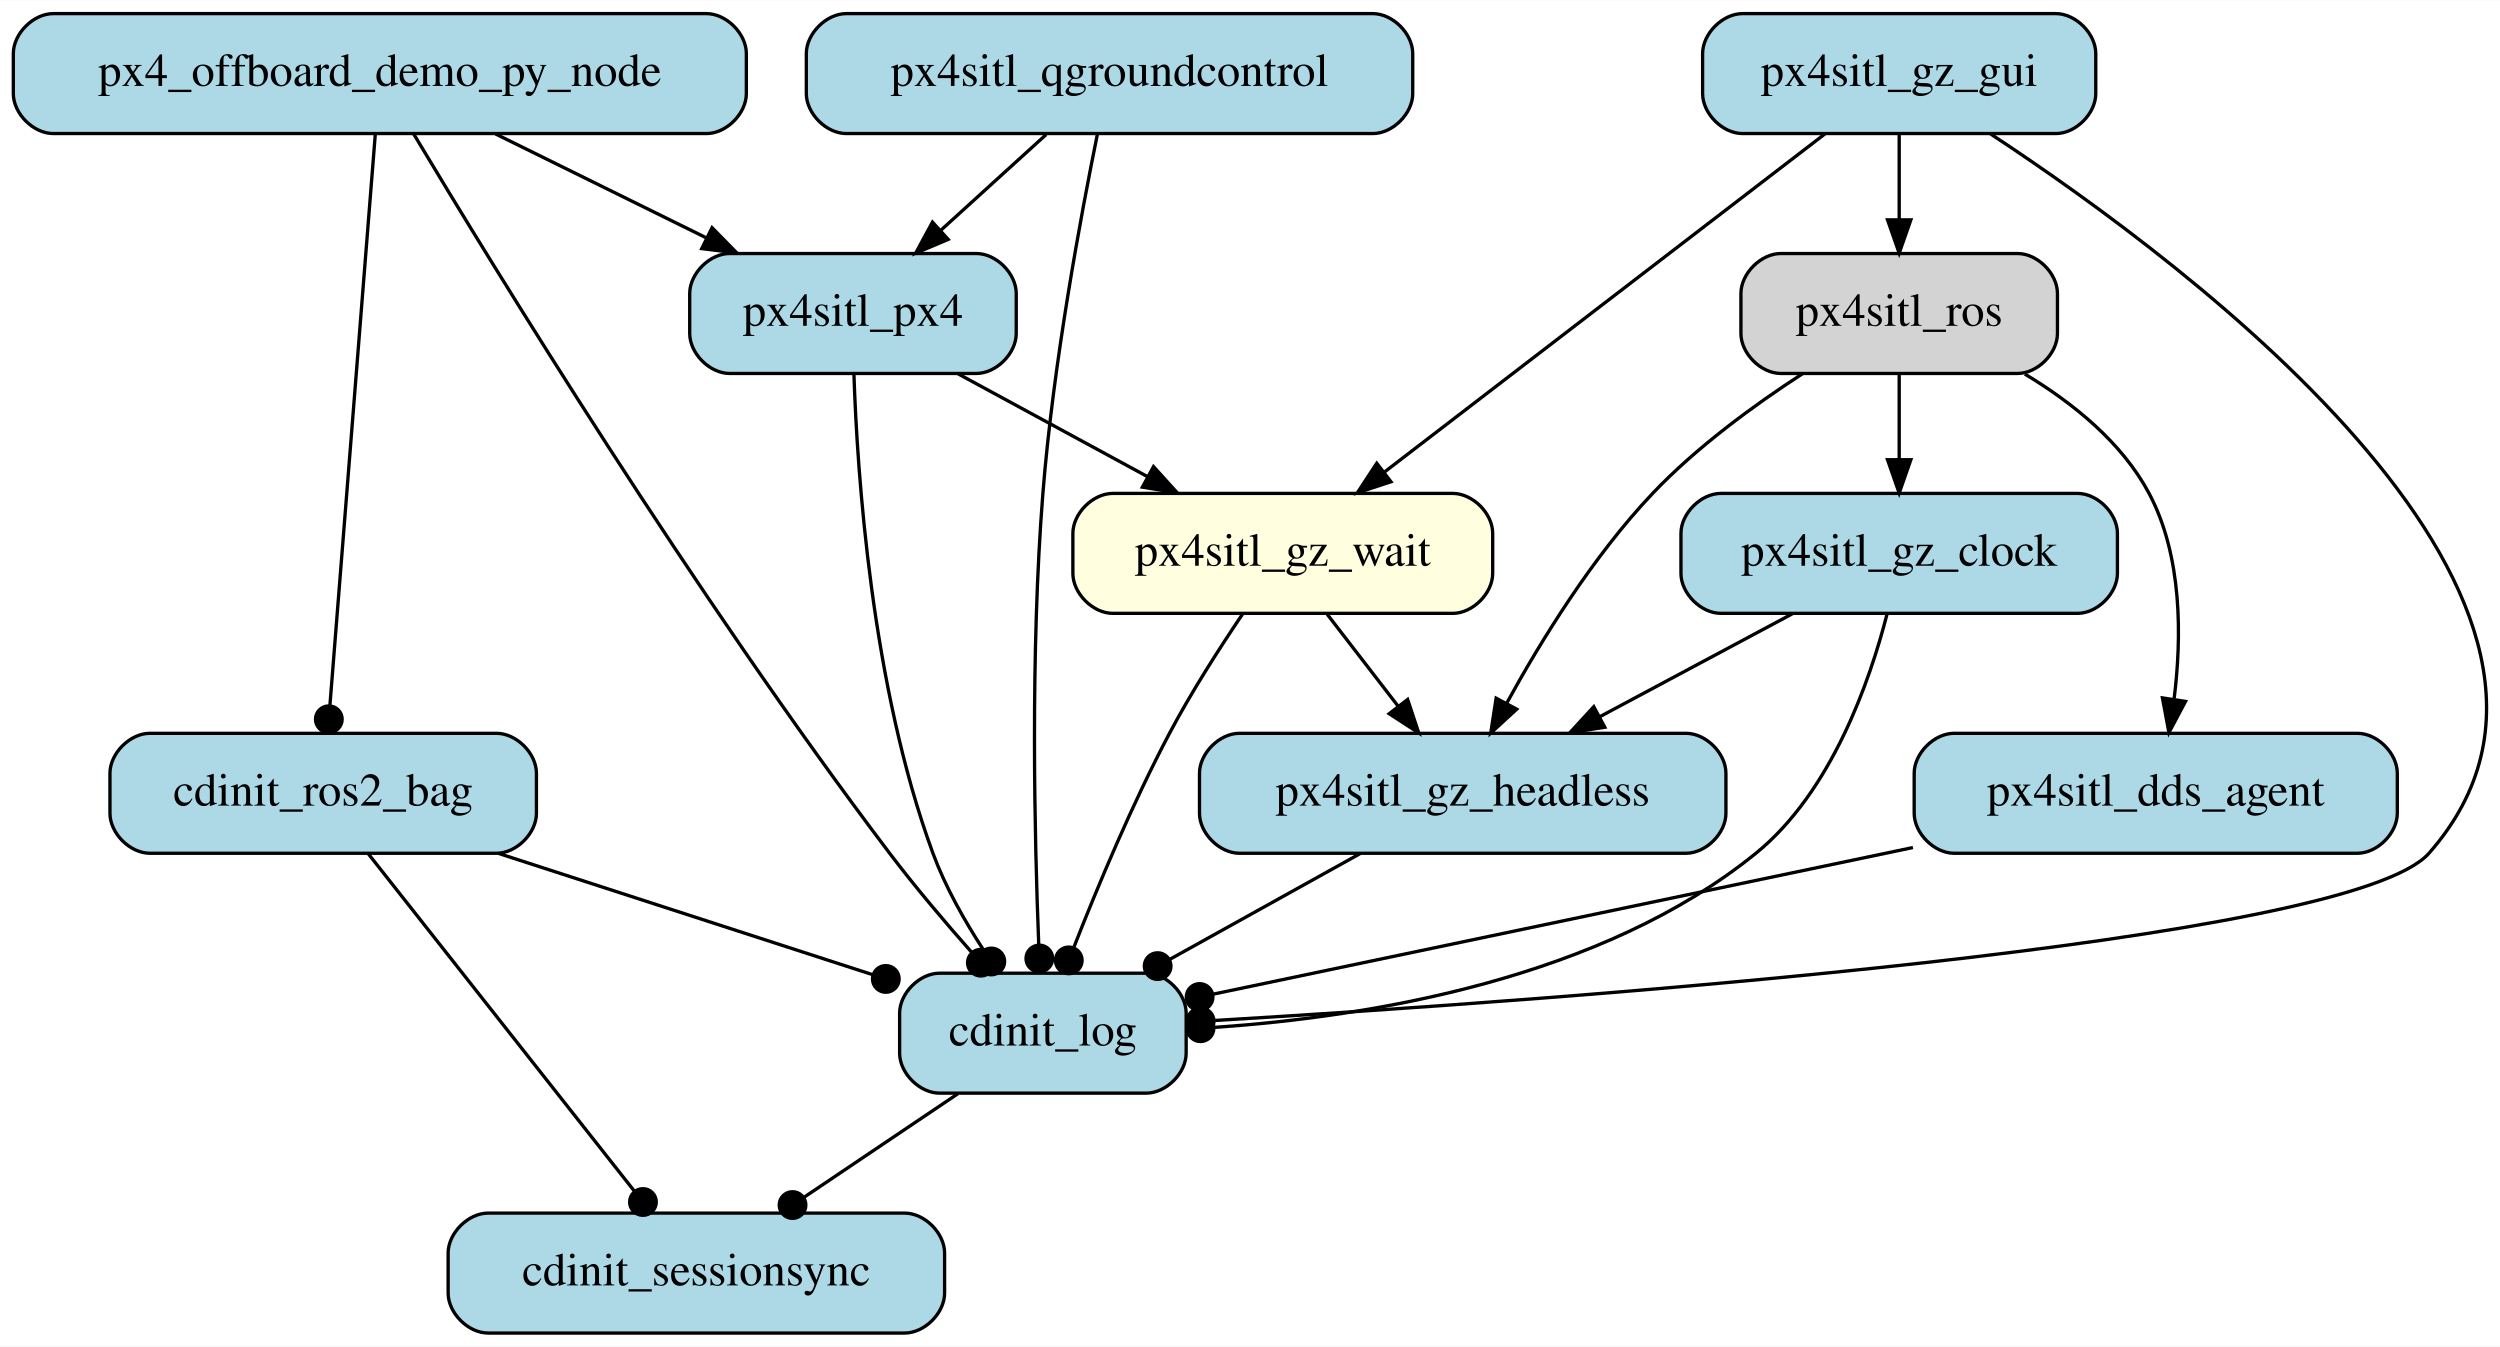
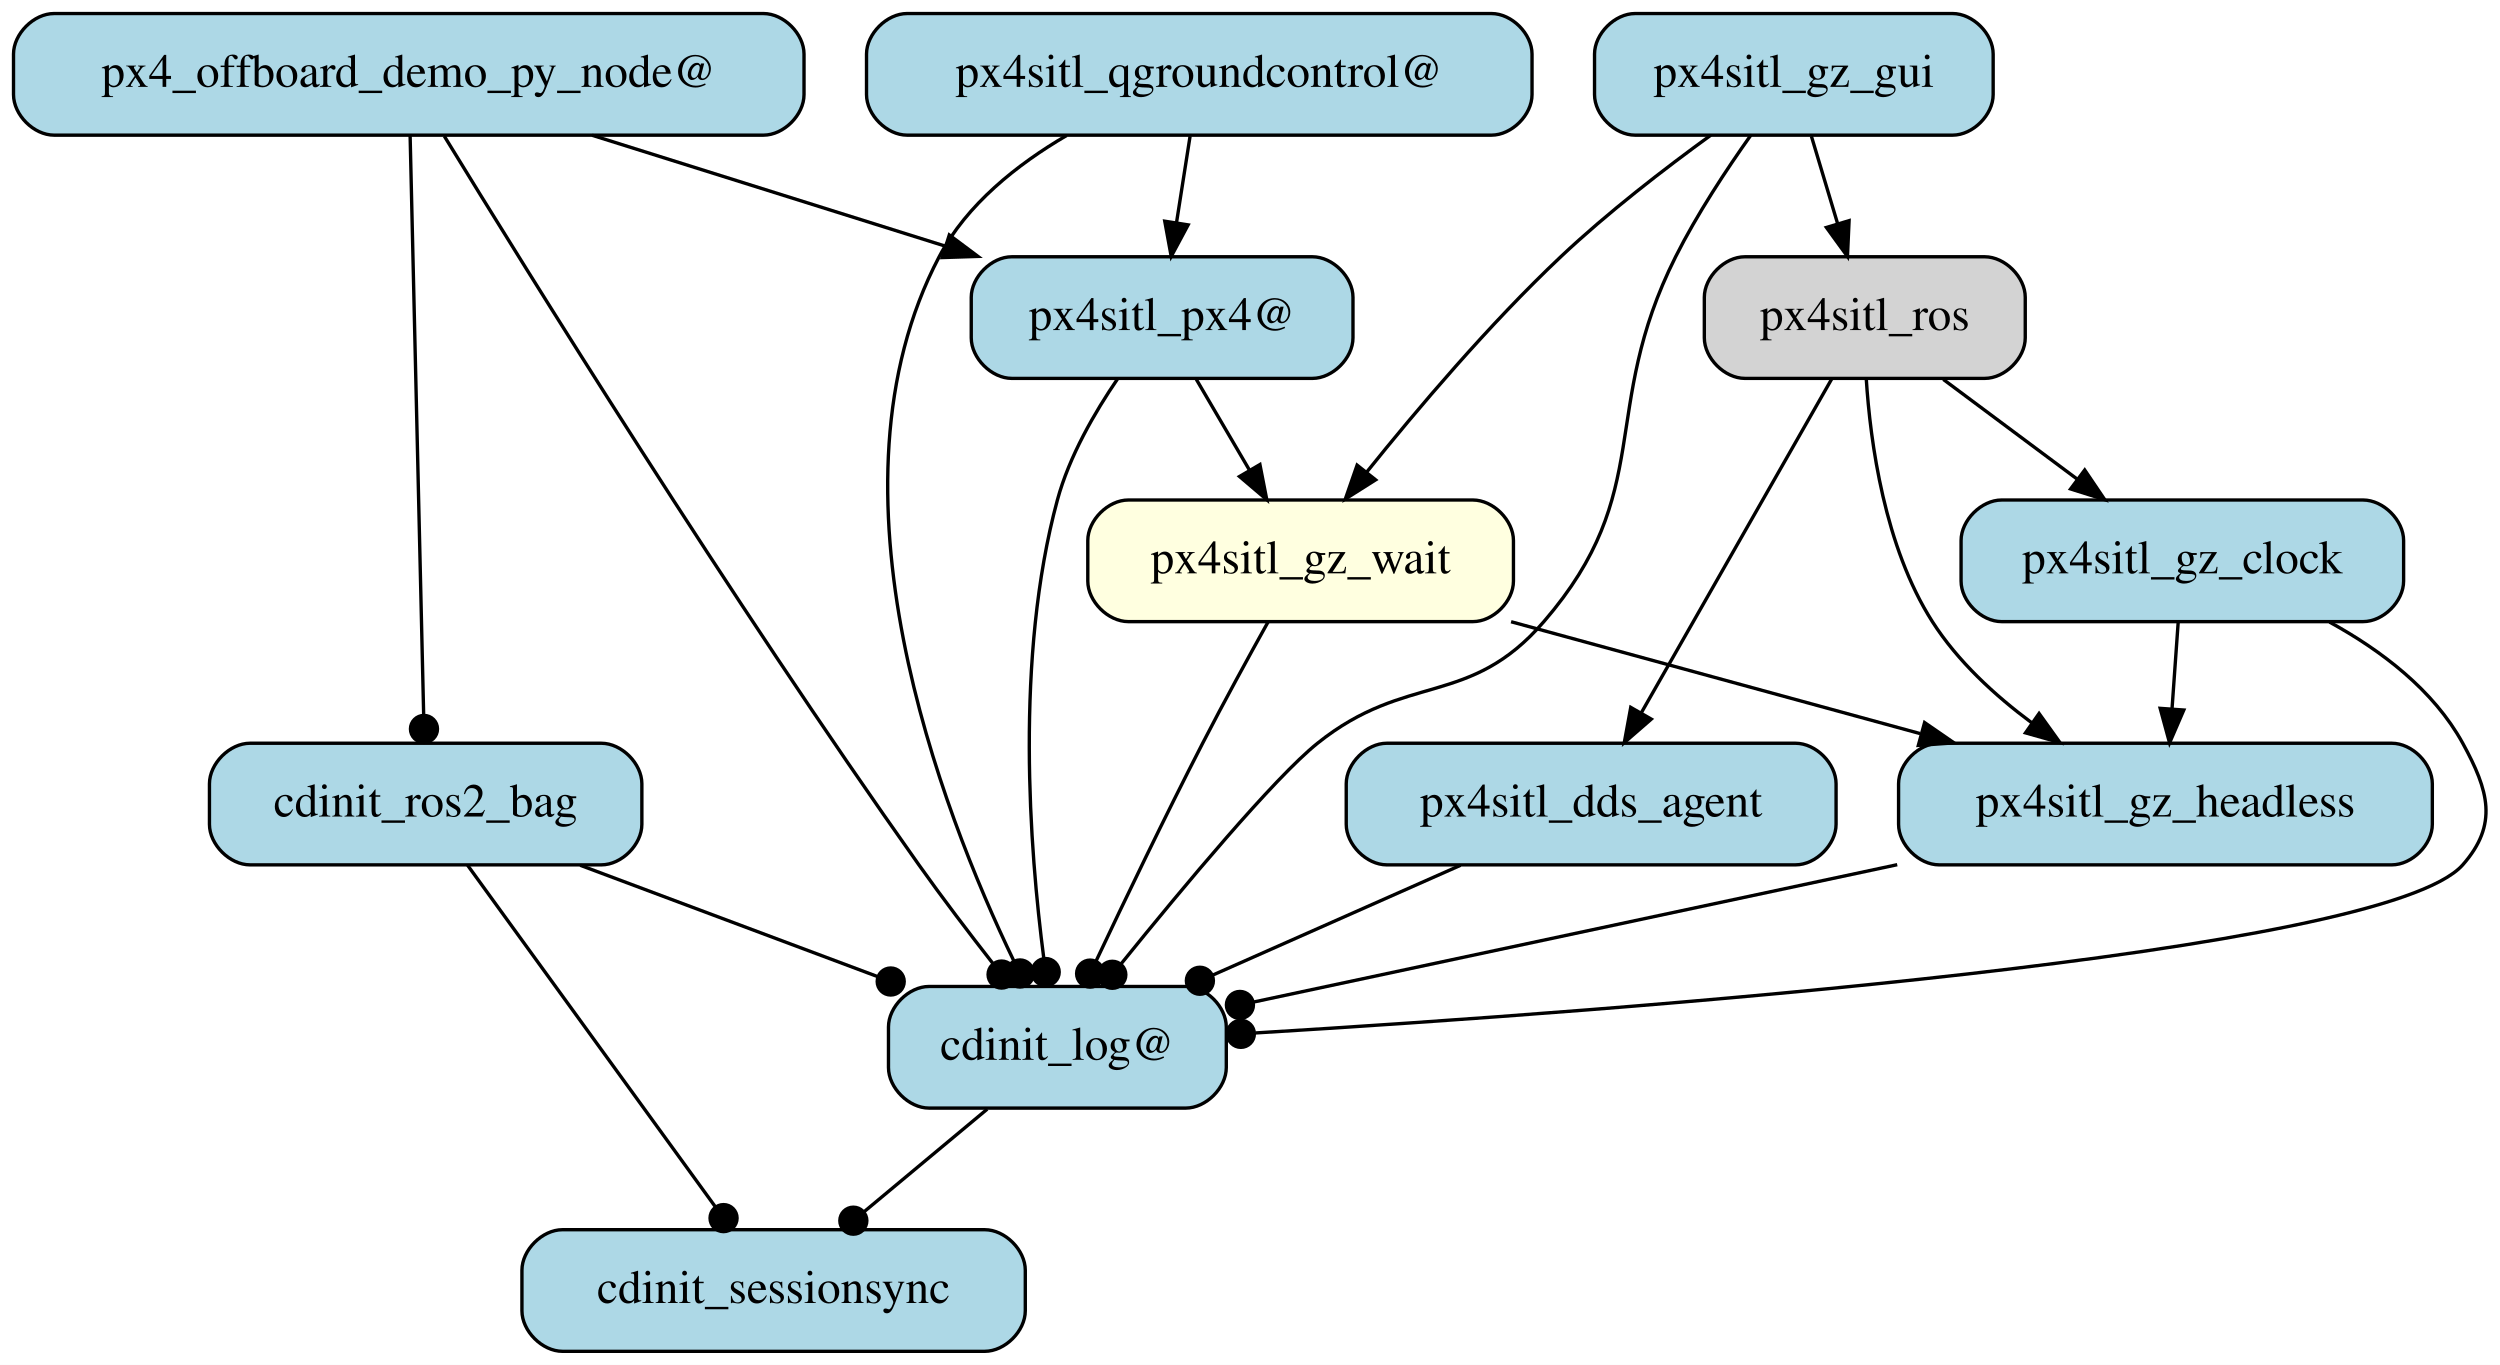
- <svg xmlns="http://www.w3.org/2000/svg" width="750pt" height="404pt" viewBox="0.00 0.00 750.32 404.00">
+ <svg xmlns="http://www.w3.org/2000/svg" width="740pt" height="404pt" viewBox="0.00 0.00 740.03 404.00">
  <g id="graph0" class="graph" transform="scale(1 1) rotate(0) translate(4 400)">
-     <polygon fill="white" stroke="transparent" points="-4,4 -4,-400 746.32,-400 746.32,4 -4,4" />
+     <polygon fill="white" stroke="transparent" points="-4,4 -4,-400 736.03,-400 736.03,4 -4,4" />
    <g id="node1" class="node">
-       <path fill="lightblue" stroke="black" d="M340,-108C340,-108 278,-108 278,-108 272,-108 266,-102 266,-96 266,-96 266,-84 266,-84 266,-78 272,-72 278,-72 278,-72 340,-72 340,-72 346,-72 352,-78 352,-84 352,-84 352,-96 352,-96 352,-102 346,-108 340,-108" />
-       <text text-anchor="middle" x="309" y="-86.3" font-family="Times,serif" font-size="14.00">cdinit_log</text>
-     </g>
-     <g id="node3" class="node">
-       <path fill="lightblue" stroke="black" d="M267.5,-36C267.5,-36 142.5,-36 142.5,-36 136.5,-36 130.5,-30 130.5,-24 130.5,-24 130.5,-12 130.5,-12 130.5,-6 136.5,0 142.5,0 142.5,0 267.5,0 267.5,0 273.5,0 279.5,-6 279.5,-12 279.5,-12 279.5,-24 279.5,-24 279.5,-30 273.5,-36 267.5,-36" />
-       <text text-anchor="middle" x="205" y="-14.3" font-family="Times,serif" font-size="14.00">cdinit_sessionsync</text>
-     </g>
-     <g id="edge18" class="edge">
-       <path fill="none" stroke="black" d="M283.56,-71.88C269.58,-62.47 252.11,-50.71 237.19,-40.67" />
-       <ellipse fill="black" stroke="black" cx="233.86" cy="-38.42" rx="4" ry="4" />
-     </g>
-     <g id="node2" class="node">
-       <path fill="lightblue" stroke="black" d="M145,-180C145,-180 41,-180 41,-180 35,-180 29,-174 29,-168 29,-168 29,-156 29,-156 29,-150 35,-144 41,-144 41,-144 145,-144 145,-144 151,-144 157,-150 157,-156 157,-156 157,-168 157,-168 157,-174 151,-180 145,-180" />
-       <text text-anchor="middle" x="93" y="-158.3" font-family="Times,serif" font-size="14.00">cdinit_ros2_bag</text>
-     </g>
-     <g id="edge6" class="edge">
-       <path fill="none" stroke="black" d="M145.56,-143.97C179.67,-132.91 223.89,-118.58 257.73,-107.61" />
-       <ellipse fill="black" stroke="black" cx="261.86" cy="-106.28" rx="4" ry="4" />
-     </g>
-     <g id="edge2" class="edge">
-       <path fill="none" stroke="black" d="M106.51,-143.87C126.44,-118.6 163.79,-71.25 186.32,-42.68" />
-       <ellipse fill="black" stroke="black" cx="188.97" cy="-39.33" rx="4" ry="4" />
-     </g>
-     <g id="node4" class="node">
-       <path fill="lightblue" stroke="black" d="M208,-396C208,-396 12,-396 12,-396 6,-396 0,-390 0,-384 0,-384 0,-372 0,-372 0,-366 6,-360 12,-360 12,-360 208,-360 208,-360 214,-360 220,-366 220,-372 220,-372 220,-384 220,-384 220,-390 214,-396 208,-396" />
-       <text text-anchor="middle" x="110" y="-374.3" font-family="Times,serif" font-size="14.00">px4_offboard_demo_py_node</text>
-     </g>
-     <g id="edge1" class="edge">
-       <path fill="none" stroke="black" d="M120.2,-359.8C143.76,-320.47 204.44,-221.36 263,-144 270.65,-133.9 279.67,-123.26 287.7,-114.18" />
-       <ellipse fill="black" stroke="black" cx="290.39" cy="-111.16" rx="4" ry="4" />
-     </g>
-     <g id="edge5" class="edge">
-       <path fill="none" stroke="black" d="M108.64,-359.85C105.65,-322.28 98.53,-232.58 95.02,-188.43" />
-       <ellipse fill="black" stroke="black" cx="94.69" cy="-184.22" rx="4" ry="4" />
-     </g>
-     <g id="node10" class="node">
-       <path fill="lightblue" stroke="black" d="M289,-324C289,-324 215,-324 215,-324 209,-324 203,-318 203,-312 203,-312 203,-300 203,-300 203,-294 209,-288 215,-288 215,-288 289,-288 289,-288 295,-288 301,-294 301,-300 301,-300 301,-312 301,-312 301,-318 295,-324 289,-324" />
-       <text text-anchor="middle" x="252" y="-302.3" font-family="Times,serif" font-size="14.00">px4sitl_px4</text>
-     </g>
-     <g id="edge13" class="edge">
-       <path fill="none" stroke="black" d="M144.74,-359.88C163.82,-350.47 187.68,-338.71 208.05,-328.67" />
-       <polygon fill="black" stroke="black" points="209.71,-331.75 217.13,-324.19 206.61,-325.47 209.71,-331.75" />
-     </g>
-     <g id="node5" class="node">
-       <path fill="lightblue" stroke="black" d="M703.5,-180C703.5,-180 582.5,-180 582.5,-180 576.5,-180 570.5,-174 570.5,-168 570.5,-168 570.5,-156 570.5,-156 570.5,-150 576.5,-144 582.5,-144 582.5,-144 703.5,-144 703.5,-144 709.5,-144 715.5,-150 715.5,-156 715.5,-156 715.5,-168 715.5,-168 715.5,-174 709.5,-180 703.5,-180" />
-       <text text-anchor="middle" x="643" y="-158.3" font-family="Times,serif" font-size="14.00">px4sitl_dds_agent</text>
-     </g>
-     <g id="edge22" class="edge">
-       <path fill="none" stroke="black" d="M570.12,-145.72C506.63,-132.42 416.21,-113.47 360.14,-101.72" />
-       <ellipse fill="black" stroke="black" cx="356.04" cy="-100.86" rx="4" ry="4" />
-     </g>
-     <g id="node6" class="node">
-       <path fill="lightblue" stroke="black" d="M619.5,-252C619.5,-252 512.5,-252 512.5,-252 506.5,-252 500.5,-246 500.5,-240 500.5,-240 500.5,-228 500.5,-228 500.5,-222 506.5,-216 512.5,-216 512.5,-216 619.5,-216 619.5,-216 625.5,-216 631.5,-222 631.5,-228 631.5,-228 631.5,-240 631.5,-240 631.5,-246 625.5,-252 619.5,-252" />
-       <text text-anchor="middle" x="566" y="-230.3" font-family="Times,serif" font-size="14.00">px4sitl_gz_clock</text>
-     </g>
-     <g id="edge8" class="edge">
-       <path fill="none" stroke="black" d="M562.37,-215.84C557.18,-195.6 545.65,-162.38 523,-144 476.74,-106.46 407.62,-94.97 360.54,-91.74" />
-       <ellipse fill="black" stroke="black" cx="356.3" cy="-91.49" rx="4" ry="4" />
-     </g>
-     <g id="node8" class="node">
-       <path fill="lightblue" stroke="black" d="M502,-180C502,-180 368,-180 368,-180 362,-180 356,-174 356,-168 356,-168 356,-156 356,-156 356,-150 362,-144 368,-144 368,-144 502,-144 502,-144 508,-144 514,-150 514,-156 514,-156 514,-168 514,-168 514,-174 508,-180 502,-180" />
-       <text text-anchor="middle" x="435" y="-158.3" font-family="Times,serif" font-size="14.00">px4sitl_gz_headless</text>
-     </g>
-     <g id="edge12" class="edge">
-       <path fill="none" stroke="black" d="M533.95,-215.88C516.51,-206.55 494.73,-194.92 476.06,-184.94" />
-       <polygon fill="black" stroke="black" points="477.64,-181.82 467.17,-180.19 474.34,-187.99 477.64,-181.82" />
+       <path fill="lightblue" stroke="black" d="M384.5,-324C384.5,-324 295.5,-324 295.5,-324 289.5,-324 283.5,-318 283.5,-312 283.5,-312 283.5,-300 283.5,-300 283.5,-294 289.5,-288 295.5,-288 295.5,-288 384.5,-288 384.5,-288 390.5,-288 396.5,-294 396.5,-300 396.5,-300 396.5,-312 396.5,-312 396.5,-318 390.5,-324 384.5,-324" />
+       <text text-anchor="middle" x="340" y="-302.3" font-family="Times,serif" font-size="14.00">px4sitl_px4@</text>
    </g>
    <g id="node7" class="node">
-       <path fill="lightblue" stroke="black" d="M613,-396C613,-396 519,-396 519,-396 513,-396 507,-390 507,-384 507,-384 507,-372 507,-372 507,-366 513,-360 519,-360 519,-360 613,-360 613,-360 619,-360 625,-366 625,-372 625,-372 625,-384 625,-384 625,-390 619,-396 613,-396" />
-       <text text-anchor="middle" x="566" y="-374.3" font-family="Times,serif" font-size="14.00">px4sitl_gz_gui</text>
-     </g>
-     <g id="edge4" class="edge">
-       <path fill="none" stroke="black" d="M593.42,-359.89C654.26,-319.88 790.22,-218.06 725,-144 701.23,-117.01 466.3,-100.11 360.36,-93.8" />
-       <ellipse fill="black" stroke="black" cx="356.34" cy="-93.57" rx="4" ry="4" />
-     </g>
-     <g id="node9" class="node">
      <path fill="lightyellow" stroke="black" d="M432,-252C432,-252 330,-252 330,-252 324,-252 318,-246 318,-240 318,-240 318,-228 318,-228 318,-222 324,-216 330,-216 330,-216 432,-216 432,-216 438,-216 444,-222 444,-228 444,-228 444,-240 444,-240 444,-246 438,-252 432,-252" />
      <text text-anchor="middle" x="381" y="-230.3" font-family="Times,serif" font-size="14.00">px4sitl_gz_wait</text>
    </g>
-     <g id="edge3" class="edge">
-       <path fill="none" stroke="black" d="M543.68,-359.87C510.63,-334.5 448.56,-286.85 411.38,-258.32" />
-       <polygon fill="black" stroke="black" points="413.46,-255.5 403.39,-252.19 409.2,-261.05 413.46,-255.5" />
+     <g id="edge10" class="edge">
+       <path fill="none" stroke="black" d="M350.13,-287.7C354.85,-279.64 360.56,-269.89 365.78,-260.98" />
+       <polygon fill="black" stroke="black" points="368.95,-262.5 370.98,-252.1 362.91,-258.96 368.95,-262.5" />
+     </g>
+     <g id="node9" class="node">
+       <path fill="lightblue" stroke="black" d="M347,-108C347,-108 271,-108 271,-108 265,-108 259,-102 259,-96 259,-96 259,-84 259,-84 259,-78 265,-72 271,-72 271,-72 347,-72 347,-72 353,-72 359,-78 359,-84 359,-84 359,-96 359,-96 359,-102 353,-108 347,-108" />
+       <text text-anchor="middle" x="309" y="-86.3" font-family="Times,serif" font-size="14.00">cdinit_log@</text>
+     </g>
+     <g id="edge11" class="edge">
+       <path fill="none" stroke="black" d="M326.85,-287.91C320.08,-278.01 312.51,-264.96 309,-252 296.38,-205.44 300.78,-148.49 304.98,-116.31" />
+       <ellipse fill="black" stroke="black" cx="305.54" cy="-112.27" rx="4" ry="4" />
+     </g>
+     <g id="node2" class="node">
+       <path fill="lightblue" stroke="black" d="M527.5,-180C527.5,-180 406.5,-180 406.5,-180 400.5,-180 394.5,-174 394.5,-168 394.5,-168 394.5,-156 394.5,-156 394.5,-150 400.5,-144 406.5,-144 406.5,-144 527.5,-144 527.5,-144 533.5,-144 539.5,-150 539.5,-156 539.5,-156 539.5,-168 539.5,-168 539.5,-174 533.5,-180 527.5,-180" />
+       <text text-anchor="middle" x="467" y="-158.3" font-family="Times,serif" font-size="14.00">px4sitl_dds_agent</text>
+     </g>
+     <g id="edge21" class="edge">
+       <path fill="none" stroke="black" d="M428.35,-143.88C406.17,-134.05 378.2,-121.66 354.91,-111.34" />
+       <ellipse fill="black" stroke="black" cx="351.18" cy="-109.69" rx="4" ry="4" />
+     </g>
+     <g id="node3" class="node">
+       <path fill="lightblue" stroke="black" d="M222,-396C222,-396 12,-396 12,-396 6,-396 0,-390 0,-384 0,-384 0,-372 0,-372 0,-366 6,-360 12,-360 12,-360 222,-360 222,-360 228,-360 234,-366 234,-372 234,-372 234,-384 234,-384 234,-390 228,-396 222,-396" />
+       <text text-anchor="middle" x="117" y="-374.3" font-family="Times,serif" font-size="14.00">px4_offboard_demo_py_node@</text>
+     </g>
+     <g id="edge7" class="edge">
+       <path fill="none" stroke="black" d="M171.27,-359.97C202.83,-350.06 242.79,-337.51 275.9,-327.12" />
+       <polygon fill="black" stroke="black" points="277,-330.45 285.49,-324.11 274.9,-323.77 277,-330.45" />
+     </g>
+     <g id="edge8" class="edge">
+       <path fill="none" stroke="black" d="M127.51,-359.72C151.44,-320.62 212.24,-222.65 268,-144 274.93,-134.23 282.92,-123.74 290,-114.69" />
+       <ellipse fill="black" stroke="black" cx="292.48" cy="-111.53" rx="4" ry="4" />
+     </g>
+     <g id="node10" class="node">
+       <path fill="lightblue" stroke="black" d="M174,-180C174,-180 70,-180 70,-180 64,-180 58,-174 58,-168 58,-168 58,-156 58,-156 58,-150 64,-144 70,-144 70,-144 174,-144 174,-144 180,-144 186,-150 186,-156 186,-156 186,-168 186,-168 186,-174 180,-180 174,-180" />
+       <text text-anchor="middle" x="122" y="-158.3" font-family="Times,serif" font-size="14.00">cdinit_ros2_bag</text>
+     </g>
+     <g id="edge6" class="edge">
+       <path fill="none" stroke="black" d="M117.4,-359.85C118.28,-322.28 120.37,-232.58 121.41,-188.43" />
+       <ellipse fill="black" stroke="black" cx="121.5" cy="-184.23" rx="4" ry="4" />
+     </g>
+     <g id="node4" class="node">
+       <path fill="lightgray" stroke="black" d="M583.5,-324C583.5,-324 512.5,-324 512.5,-324 506.5,-324 500.5,-318 500.5,-312 500.5,-312 500.5,-300 500.5,-300 500.5,-294 506.5,-288 512.5,-288 512.5,-288 583.5,-288 583.5,-288 589.5,-288 595.5,-294 595.5,-300 595.5,-300 595.5,-312 595.5,-312 595.5,-318 589.5,-324 583.5,-324" />
+       <text text-anchor="middle" x="548" y="-302.3" font-family="Times,serif" font-size="14.00">px4sitl_ros</text>
+     </g>
+     <g id="edge13" class="edge">
+       <path fill="none" stroke="black" d="M538.23,-287.87C524.18,-263.24 498.17,-217.64 481.77,-188.88" />
+       <polygon fill="black" stroke="black" points="484.8,-187.14 476.81,-180.19 478.72,-190.61 484.8,-187.14" />
+     </g>
+     <g id="node6" class="node">
+       <path fill="lightblue" stroke="black" d="M695.5,-252C695.5,-252 588.5,-252 588.5,-252 582.5,-252 576.5,-246 576.5,-240 576.5,-240 576.5,-228 576.5,-228 576.5,-222 582.5,-216 588.5,-216 588.5,-216 695.5,-216 695.5,-216 701.5,-216 707.5,-222 707.5,-228 707.5,-228 707.5,-240 707.5,-240 707.5,-246 701.5,-252 695.5,-252" />
+       <text text-anchor="middle" x="642" y="-230.3" font-family="Times,serif" font-size="14.00">px4sitl_gz_clock</text>
+     </g>
+     <g id="edge12" class="edge">
+       <path fill="none" stroke="black" d="M571.24,-287.7C583.19,-278.8 597.92,-267.82 610.85,-258.2" />
+       <polygon fill="black" stroke="black" points="613.1,-260.88 619.03,-252.1 608.92,-255.27 613.1,-260.88" />
+     </g>
+     <g id="node8" class="node">
+       <path fill="lightblue" stroke="black" d="M704,-180C704,-180 570,-180 570,-180 564,-180 558,-174 558,-168 558,-168 558,-156 558,-156 558,-150 564,-144 570,-144 570,-144 704,-144 704,-144 710,-144 716,-150 716,-156 716,-156 716,-168 716,-168 716,-174 710,-180 704,-180" />
+       <text text-anchor="middle" x="637" y="-158.3" font-family="Times,serif" font-size="14.00">px4sitl_gz_headless</text>
+     </g>
+     <g id="edge14" class="edge">
+       <path fill="none" stroke="black" d="M548.43,-287.95C549.64,-269 553.85,-238.16 568,-216 575.45,-204.33 586.41,-194.23 597.41,-186.06" />
+       <polygon fill="black" stroke="black" points="599.59,-188.81 605.77,-180.2 595.57,-183.07 599.59,-188.81" />
+     </g>
+     <g id="node5" class="node">
+       <path fill="lightblue" stroke="black" d="M287.5,-36C287.5,-36 162.5,-36 162.5,-36 156.5,-36 150.5,-30 150.5,-24 150.5,-24 150.5,-12 150.5,-12 150.5,-6 156.5,0 162.5,0 162.5,0 287.5,0 287.5,0 293.5,0 299.5,-6 299.5,-12 299.5,-12 299.5,-24 299.5,-24 299.5,-30 293.5,-36 287.5,-36" />
+       <text text-anchor="middle" x="225" y="-14.3" font-family="Times,serif" font-size="14.00">cdinit_sessionsync</text>
+     </g>
+     <g id="edge20" class="edge">
+       <path fill="none" stroke="black" d="M640.76,-215.7C640.21,-207.98 639.55,-198.71 638.94,-190.11" />
+       <polygon fill="black" stroke="black" points="642.43,-189.83 638.22,-180.1 635.44,-190.33 642.43,-189.83" />
+     </g>
+     <g id="edge19" class="edge">
+       <path fill="none" stroke="black" d="M685.56,-215.87C700.86,-207.49 716.37,-195.74 725,-180 732.69,-165.97 735.57,-156.01 725,-144 701.76,-117.61 476.63,-100.86 367.6,-94.24" />
+       <ellipse fill="black" stroke="black" cx="363.31" cy="-93.98" rx="4" ry="4" />
+     </g>
+     <g id="edge16" class="edge">
+       <path fill="none" stroke="black" d="M443.3,-215.97C479.84,-205.97 526.19,-193.3 564.39,-182.85" />
+       <polygon fill="black" stroke="black" points="565.7,-186.12 574.42,-180.11 563.85,-179.37 565.7,-186.12" />
+     </g>
+     <g id="edge15" class="edge">
+       <path fill="none" stroke="black" d="M371.38,-215.93C365.62,-205.6 358.24,-192.12 352,-180 340.87,-158.37 328.88,-133.41 320.4,-115.43" />
+       <ellipse fill="black" stroke="black" cx="318.69" cy="-111.81" rx="4" ry="4" />
+     </g>
+     <g id="edge22" class="edge">
+       <path fill="none" stroke="black" d="M557.6,-144.05C498.81,-131.51 420.05,-114.7 367.07,-103.39" />
+       <ellipse fill="black" stroke="black" cx="363.03" cy="-102.53" rx="4" ry="4" />
+     </g>
+     <g id="edge9" class="edge">
+       <path fill="none" stroke="black" d="M288.24,-71.7C277.25,-62.54 263.63,-51.19 251.85,-41.38" />
+       <ellipse fill="black" stroke="black" cx="248.6" cy="-38.67" rx="4" ry="4" />
+     </g>
+     <g id="edge18" class="edge">
+       <path fill="none" stroke="black" d="M134.42,-143.87C152.75,-118.6 187.1,-71.25 207.82,-42.68" />
+       <ellipse fill="black" stroke="black" cx="210.18" cy="-39.43" rx="4" ry="4" />
+     </g>
+     <g id="edge17" class="edge">
+       <path fill="none" stroke="black" d="M167.75,-143.88C194.33,-133.92 227.96,-121.34 255.74,-110.94" />
+       <ellipse fill="black" stroke="black" cx="259.66" cy="-109.47" rx="4" ry="4" />
+     </g>
+     <g id="node11" class="node">
+       <path fill="lightblue" stroke="black" d="M437.5,-396C437.5,-396 264.5,-396 264.5,-396 258.5,-396 252.5,-390 252.5,-384 252.5,-384 252.5,-372 252.5,-372 252.5,-366 258.5,-360 264.5,-360 264.5,-360 437.5,-360 437.5,-360 443.5,-360 449.5,-366 449.5,-372 449.5,-372 449.5,-384 449.5,-384 449.5,-390 443.5,-396 437.5,-396" />
+       <text text-anchor="middle" x="351" y="-374.3" font-family="Times,serif" font-size="14.00">px4sitl_qgroundcontrol@</text>
+     </g>
+     <g id="edge2" class="edge">
+       <path fill="none" stroke="black" d="M348.28,-359.7C347.07,-351.98 345.61,-342.71 344.26,-334.11" />
+       <polygon fill="black" stroke="black" points="347.7,-333.44 342.69,-324.1 340.78,-334.53 347.7,-333.44" />
+     </g>
+     <g id="edge1" class="edge">
+       <path fill="none" stroke="black" d="M311.73,-359.9C297.13,-351.37 282.16,-339.51 274,-324 237.82,-255.17 274.67,-160.09 296.04,-115.7" />
+       <ellipse fill="black" stroke="black" cx="297.93" cy="-111.85" rx="4" ry="4" />
    </g>
    <g id="node12" class="node">
-       <path fill="lightgray" stroke="black" d="M601.5,-324C601.5,-324 530.5,-324 530.5,-324 524.5,-324 518.5,-318 518.5,-312 518.5,-312 518.5,-300 518.5,-300 518.5,-294 524.5,-288 530.5,-288 530.5,-288 601.5,-288 601.5,-288 607.5,-288 613.5,-294 613.5,-300 613.5,-300 613.5,-312 613.5,-312 613.5,-318 607.5,-324 601.5,-324" />
-       <text text-anchor="middle" x="566" y="-302.3" font-family="Times,serif" font-size="14.00">px4sitl_ros</text>
+       <path fill="lightblue" stroke="black" d="M574,-396C574,-396 480,-396 480,-396 474,-396 468,-390 468,-384 468,-384 468,-372 468,-372 468,-366 474,-360 480,-360 480,-360 574,-360 574,-360 580,-360 586,-366 586,-372 586,-372 586,-384 586,-384 586,-390 580,-396 574,-396" />
+       <text text-anchor="middle" x="527" y="-374.3" font-family="Times,serif" font-size="14.00">px4sitl_gz_gui</text>
    </g>
-     <g id="edge17" class="edge">
-       <path fill="none" stroke="black" d="M566,-359.7C566,-351.98 566,-342.71 566,-334.11" />
-       <polygon fill="black" stroke="black" points="569.5,-334.1 566,-324.1 562.5,-334.1 569.5,-334.1" />
+     <g id="edge4" class="edge">
+       <path fill="none" stroke="black" d="M532.19,-359.7C534.53,-351.9 537.35,-342.51 539.95,-333.83" />
+       <polygon fill="black" stroke="black" points="543.35,-334.69 542.87,-324.1 536.64,-332.68 543.35,-334.69" />
    </g>
-     <g id="edge15" class="edge">
-       <path fill="none" stroke="black" d="M404.18,-143.88C386.94,-134.3 365.31,-122.28 347.03,-112.13" />
-       <ellipse fill="black" stroke="black" cx="343.44" cy="-110.13" rx="4" ry="4" />
+     <g id="edge5" class="edge">
+       <path fill="none" stroke="black" d="M502.4,-359.98C488.78,-350.1 471.84,-337.06 458,-324 436.86,-304.06 415.45,-278.81 400.59,-260.3" />
+       <polygon fill="black" stroke="black" points="403.2,-257.97 394.24,-252.31 397.72,-262.32 403.2,-257.97" />
    </g>
-     <g id="edge20" class="edge">
-       <path fill="none" stroke="black" d="M368.91,-215.77C362.05,-205.62 353.55,-192.37 347,-180 335.89,-159.01 325.46,-134.07 318.35,-115.93" />
-       <ellipse fill="black" stroke="black" cx="316.77" cy="-111.85" rx="4" ry="4" />
-     </g>
-     <g id="edge19" class="edge">
-       <path fill="none" stroke="black" d="M394.35,-215.7C400.76,-207.39 408.56,-197.28 415.61,-188.14" />
-       <polygon fill="black" stroke="black" points="418.47,-190.16 421.81,-180.1 412.93,-185.88 418.47,-190.16" />
-     </g>
-     <g id="edge16" class="edge">
-       <path fill="none" stroke="black" d="M252.28,-287.99C253.27,-257.99 257.56,-194.13 276,-144 279.72,-133.89 285.53,-123.63 291.24,-114.88" />
-       <ellipse fill="black" stroke="black" cx="293.52" cy="-111.52" rx="4" ry="4" />
-     </g>
-     <g id="edge9" class="edge">
-       <path fill="none" stroke="black" d="M283.56,-287.88C300.66,-278.6 321.98,-267.03 340.32,-257.08" />
-       <polygon fill="black" stroke="black" points="342.2,-260.04 349.32,-252.19 338.86,-253.88 342.2,-260.04" />
-     </g>
-     <g id="node11" class="node">
-       <path fill="lightblue" stroke="black" d="M408,-396C408,-396 250,-396 250,-396 244,-396 238,-390 238,-384 238,-384 238,-372 238,-372 238,-366 244,-360 250,-360 250,-360 408,-360 408,-360 414,-360 420,-366 420,-372 420,-372 420,-384 420,-384 420,-390 414,-396 408,-396" />
-       <text text-anchor="middle" x="329" y="-374.3" font-family="Times,serif" font-size="14.00">px4sitl_qgroundcontrol</text>
-     </g>
-     <g id="edge11" class="edge">
-       <path fill="none" stroke="black" d="M325.34,-359.71C320.46,-335.69 312.08,-290.78 309,-252 305.21,-204.37 306.48,-148.57 307.75,-116.74" />
-       <ellipse fill="black" stroke="black" cx="307.93" cy="-112.42" rx="4" ry="4" />
-     </g>
-     <g id="edge7" class="edge">
-       <path fill="none" stroke="black" d="M309.97,-359.7C300.46,-351.05 288.79,-340.45 278.43,-331.03" />
-       <polygon fill="black" stroke="black" points="280.57,-328.24 270.81,-324.1 275.86,-333.42 280.57,-328.24" />
-     </g>
-     <g id="edge14" class="edge">
-       <path fill="none" stroke="black" d="M603.71,-287.82C618.03,-279.23 632.84,-267.34 641,-252 651.01,-233.18 650.82,-208.81 648.51,-190.32" />
-       <polygon fill="black" stroke="black" points="651.93,-189.57 646.96,-180.21 645.01,-190.62 651.93,-189.57" />
-     </g>
-     <g id="edge21" class="edge">
-       <path fill="none" stroke="black" d="M566,-287.7C566,-279.98 566,-270.71 566,-262.11" />
-       <polygon fill="black" stroke="black" points="569.5,-262.1 566,-252.1 562.5,-262.1 569.5,-262.1" />
-     </g>
-     <g id="edge10" class="edge">
-       <path fill="none" stroke="black" d="M536.95,-287.9C522.42,-278.47 505.17,-265.87 492,-252 474.06,-233.1 458.48,-207.79 448.17,-188.98" />
-       <polygon fill="black" stroke="black" points="451.21,-187.24 443.41,-180.08 445.03,-190.54 451.21,-187.24" />
+     <g id="edge3" class="edge">
+       <path fill="none" stroke="black" d="M514.25,-359.96C507.08,-349.86 498.33,-336.61 492,-324 469.11,-278.39 486.35,-254.63 453,-216 430.91,-190.41 412.38,-201.13 386,-180 373.23,-169.77 346.29,-137.5 327.92,-114.77" />
+       <ellipse fill="black" stroke="black" cx="325.26" cy="-111.46" rx="4" ry="4" />
    </g>
  </g>
</svg>
